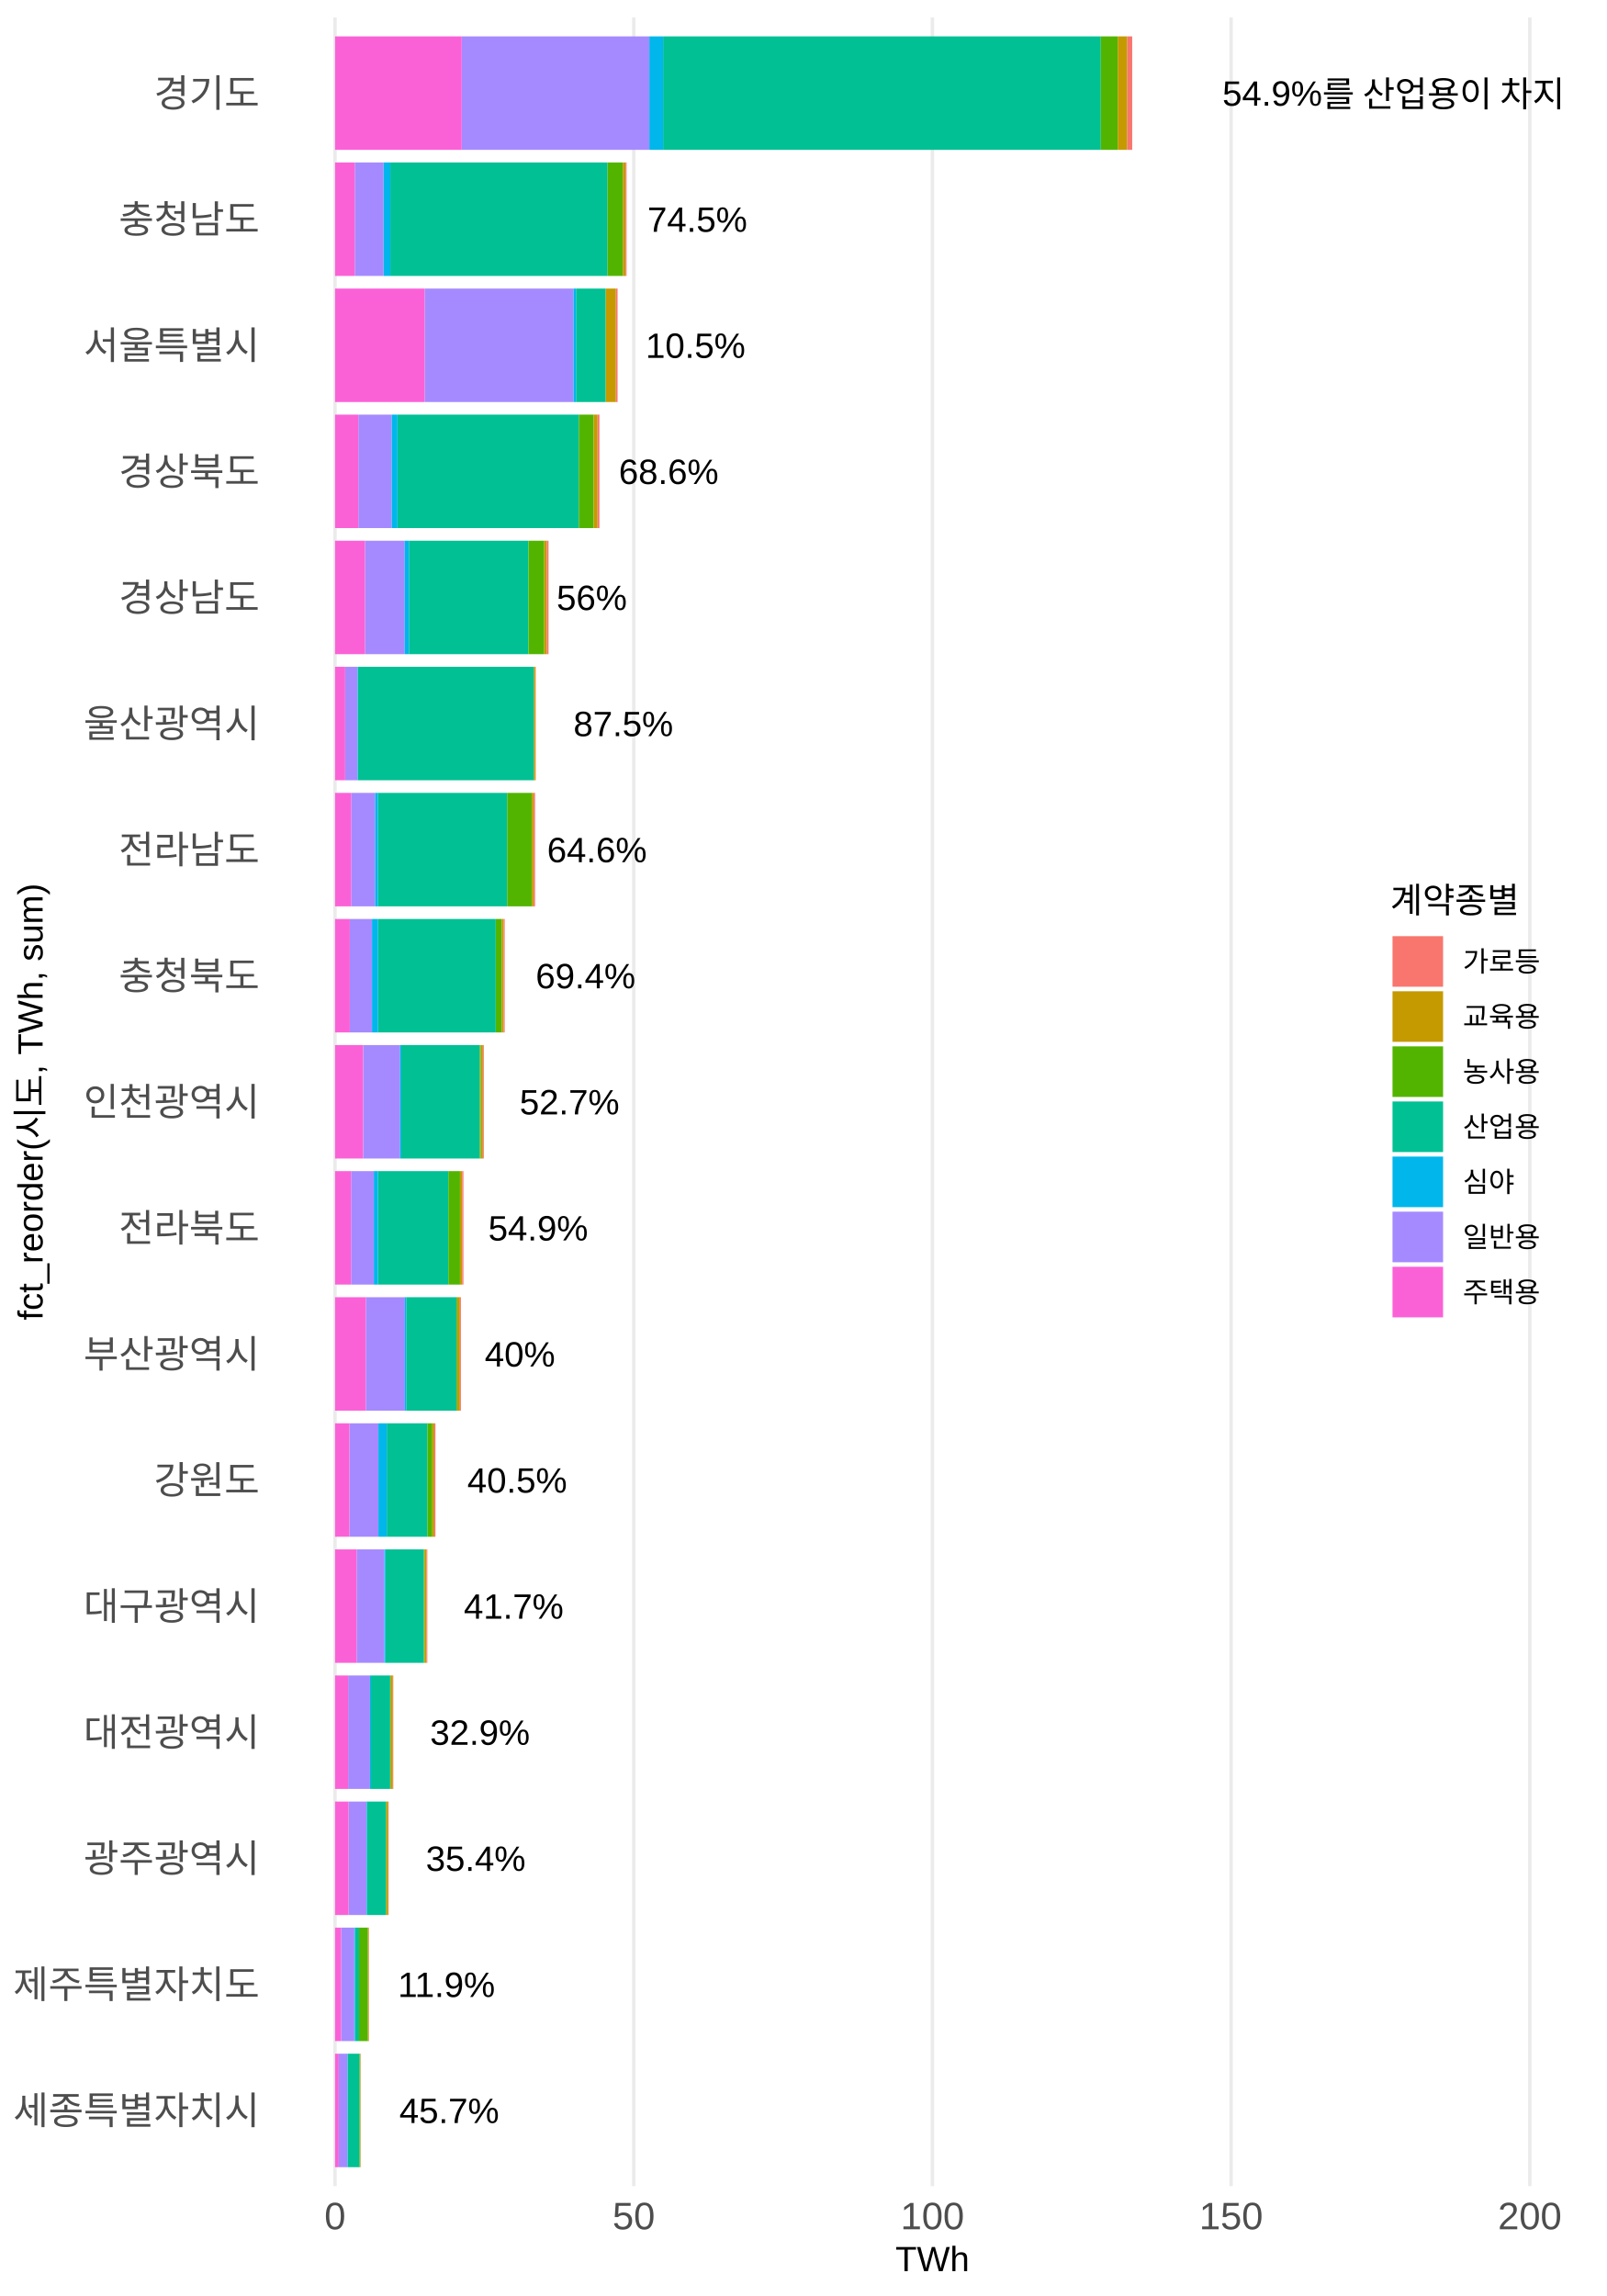
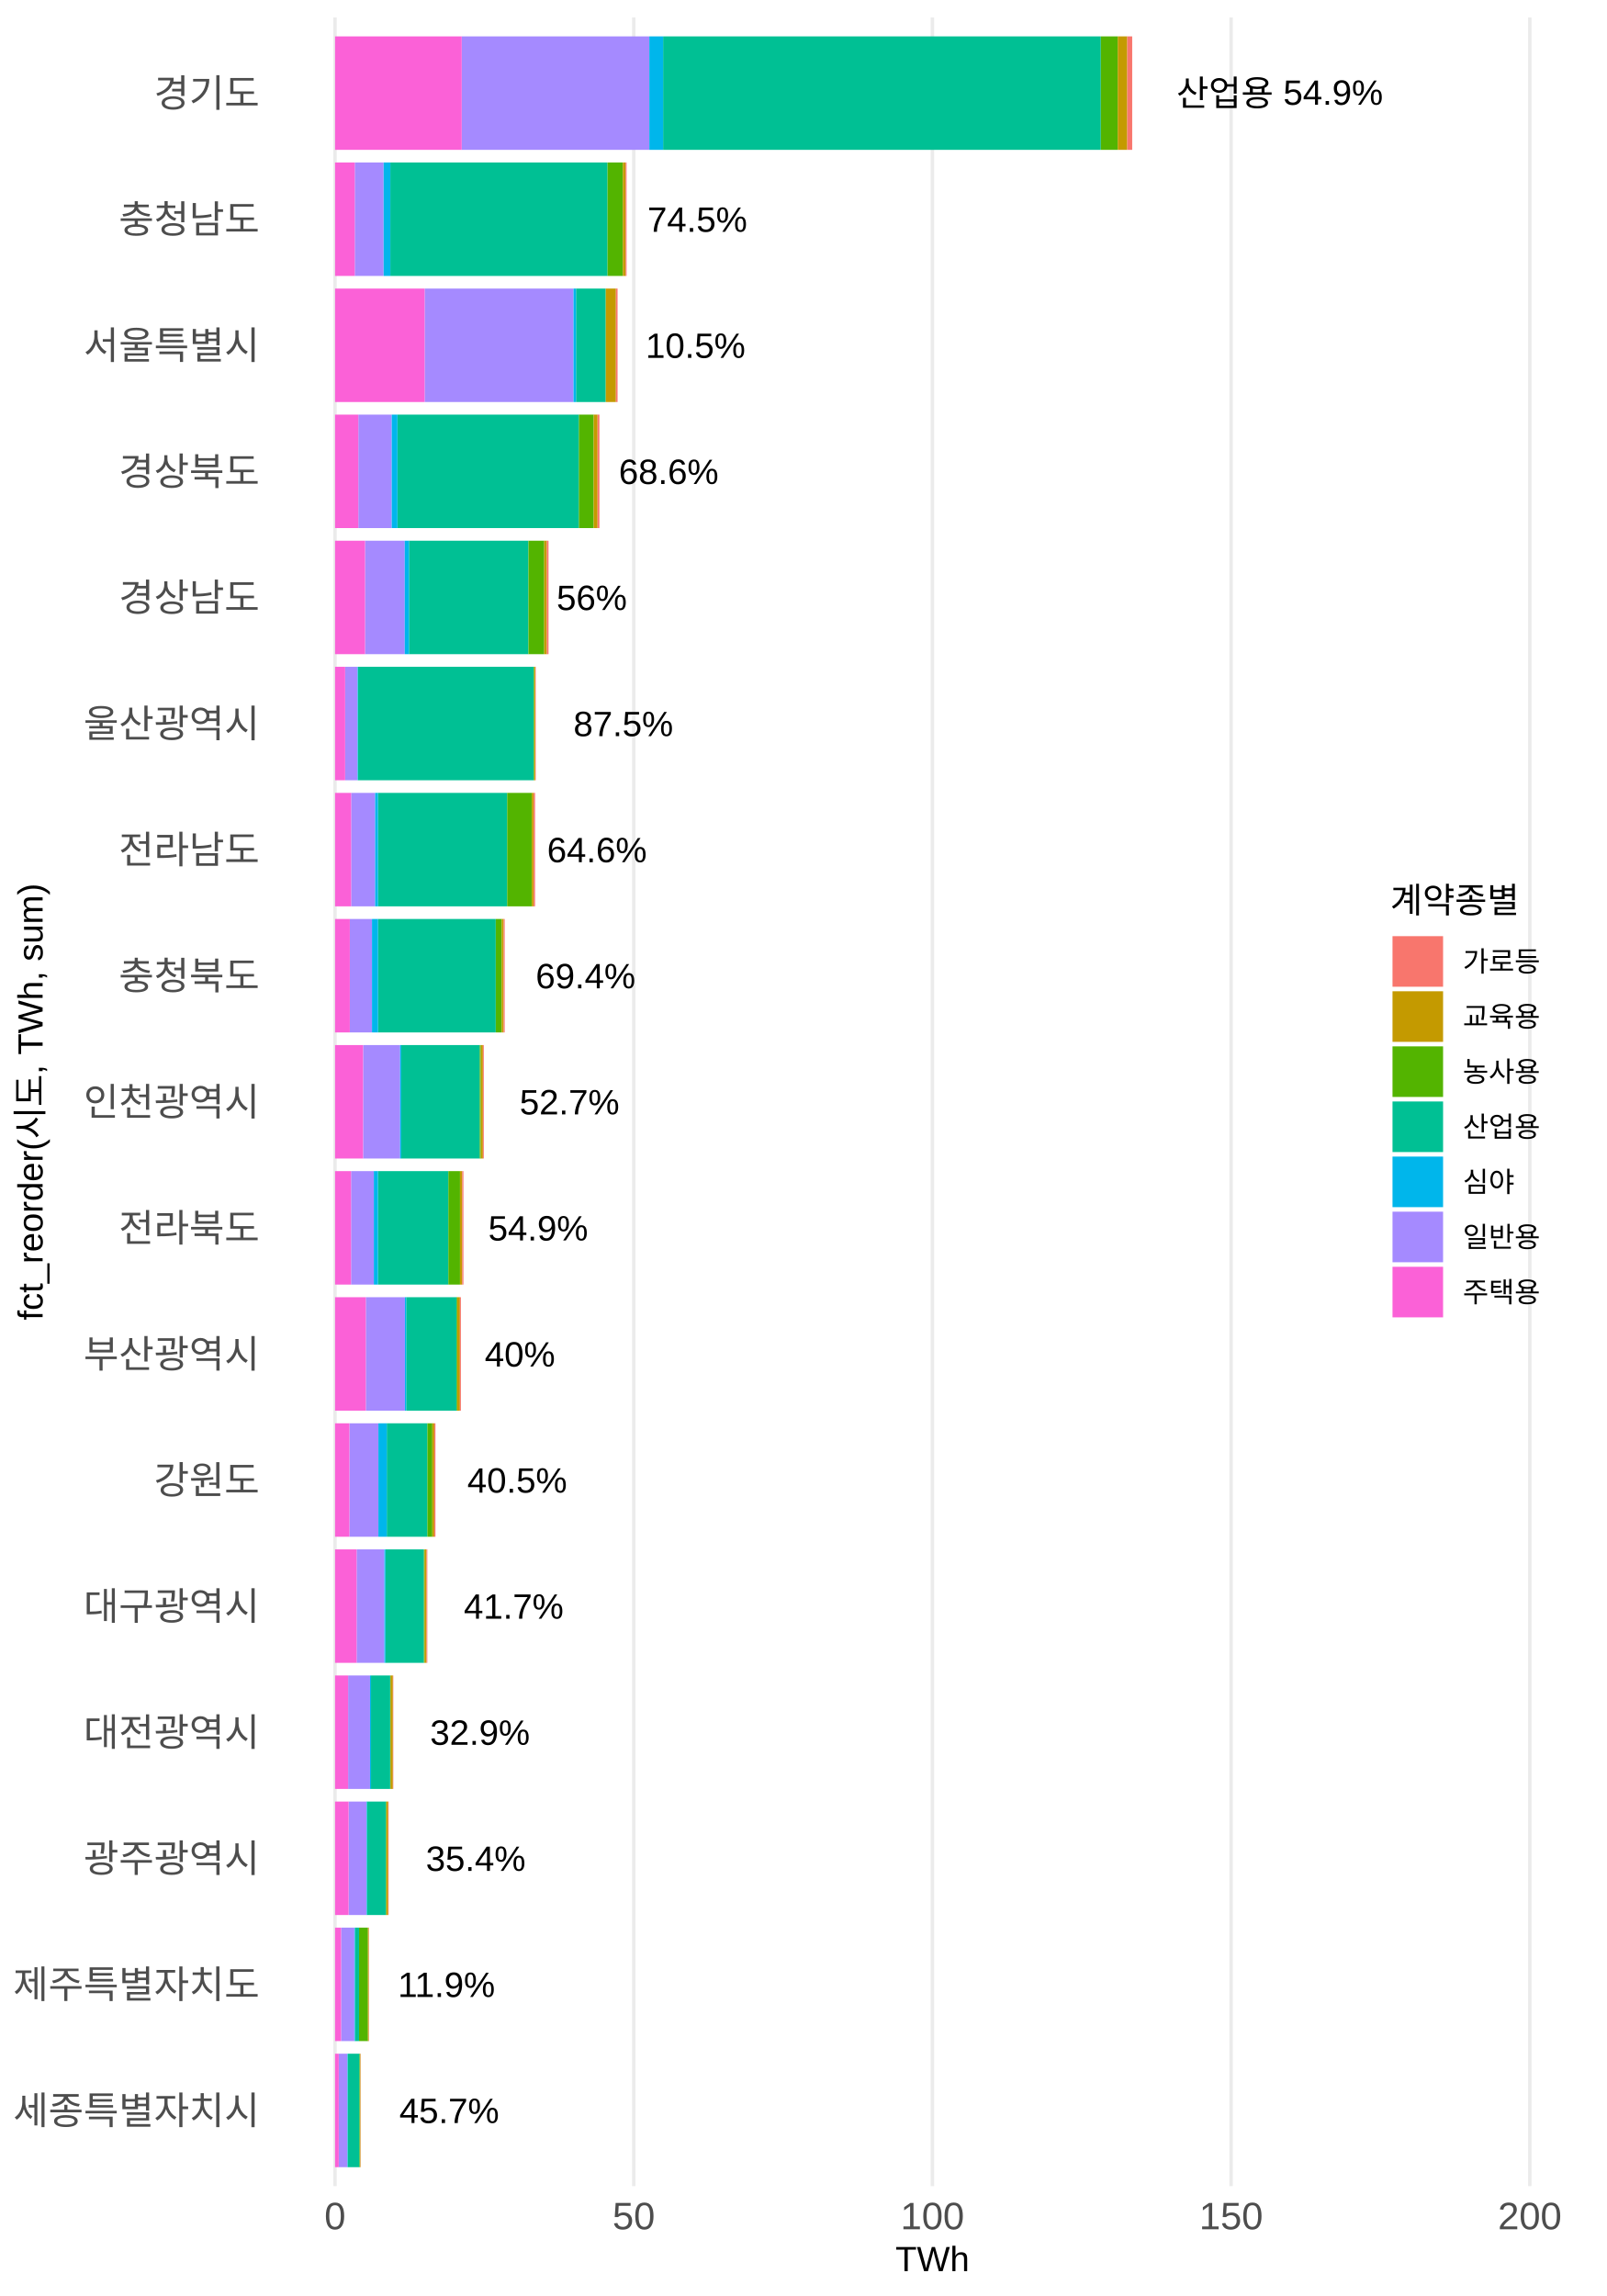
<svg xmlns="http://www.w3.org/2000/svg" class="svglite" width="504.00pt" height="720.00pt" viewBox="0 0 504.00 720.00">
  <defs>
    <style type="text/css">
    .svglite line, .svglite polyline, .svglite polygon, .svglite path, .svglite rect, .svglite circle {
      fill: none;
      stroke: #000000;
      stroke-linecap: round;
      stroke-linejoin: round;
      stroke-miterlimit: 10.00;
    }
  </style>
  </defs>
  <rect width="100%" height="100%" style="stroke: none; fill: none;" />
  <defs>
    <clipPath id="cpMC4wMHw1MDQuMDB8MC4wMHw3MjAuMDA=">
      <rect x="0.00" y="0.00" width="504.00" height="720.00" />
    </clipPath>
  </defs>
  <g clip-path="url(#cpMC4wMHw1MDQuMDB8MC4wMHw3MjAuMDA=)">
</g>
  <defs>
    <clipPath id="cpODYuMzV8NDk4LjUyfDUuNDh8Njg1LjU0">
      <rect x="86.35" y="5.48" width="412.17" height="680.06" />
    </clipPath>
  </defs>
  <g clip-path="url(#cpODYuMzV8NDk4LjUyfDUuNDh8Njg1LjU0)">
    <polyline points="105.08,685.54 105.08,5.48 " style="stroke-width: 1.07; stroke: #EBEBEB; stroke-linecap: butt;" />
    <polyline points="198.76,685.54 198.76,5.48 " style="stroke-width: 1.07; stroke: #EBEBEB; stroke-linecap: butt;" />
    <polyline points="292.43,685.54 292.43,5.48 " style="stroke-width: 1.07; stroke: #EBEBEB; stroke-linecap: butt;" />
    <polyline points="386.11,685.54 386.11,5.48 " style="stroke-width: 1.07; stroke: #EBEBEB; stroke-linecap: butt;" />
    <polyline points="479.79,685.54 479.79,5.48 " style="stroke-width: 1.07; stroke: #EBEBEB; stroke-linecap: butt;" />
    <rect x="207.97" y="11.41" width="137.28" height="35.58" style="stroke-width: 1.07; stroke: none; stroke-linecap: square; stroke-linejoin: miter; fill: #00C094;" />
    <rect x="122.42" y="50.95" width="68.12" height="35.58" style="stroke-width: 1.07; stroke: none; stroke-linecap: square; stroke-linejoin: miter; fill: #00C094;" />
    <rect x="144.81" y="11.41" width="58.84" height="35.58" style="stroke-width: 1.07; stroke: none; stroke-linecap: square; stroke-linejoin: miter; fill: #A58AFF;" />
    <rect x="124.65" y="130.02" width="56.91" height="35.58" style="stroke-width: 1.07; stroke: none; stroke-linecap: square; stroke-linejoin: miter; fill: #00C094;" />
    <rect x="112.27" y="209.10" width="55.06" height="35.58" style="stroke-width: 1.07; stroke: none; stroke-linecap: square; stroke-linejoin: miter; fill: #00C094;" />
    <rect x="133.18" y="90.49" width="46.69" height="35.58" style="stroke-width: 1.07; stroke: none; stroke-linecap: square; stroke-linejoin: miter; fill: #A58AFF;" />
    <rect x="118.54" y="248.64" width="40.53" height="35.58" style="stroke-width: 1.07; stroke: none; stroke-linecap: square; stroke-linejoin: miter; fill: #00C094;" />
    <rect x="105.08" y="11.41" width="39.73" height="35.58" style="stroke-width: 1.07; stroke: none; stroke-linecap: square; stroke-linejoin: miter; fill: #FB61D7;" />
    <rect x="128.26" y="169.56" width="37.46" height="35.58" style="stroke-width: 1.07; stroke: none; stroke-linecap: square; stroke-linejoin: miter; fill: #00C094;" />
    <rect x="118.54" y="288.18" width="36.94" height="35.58" style="stroke-width: 1.07; stroke: none; stroke-linecap: square; stroke-linejoin: miter; fill: #00C094;" />
    <rect x="105.08" y="90.49" width="28.10" height="35.58" style="stroke-width: 1.07; stroke: none; stroke-linecap: square; stroke-linejoin: miter; fill: #FB61D7;" />
    <rect x="125.86" y="327.72" width="24.60" height="35.58" style="stroke-width: 1.07; stroke: none; stroke-linecap: square; stroke-linejoin: miter; fill: #00C094;" />
    <rect x="118.52" y="367.25" width="22.10" height="35.58" style="stroke-width: 1.07; stroke: none; stroke-linecap: square; stroke-linejoin: miter; fill: #00C094;" />
    <rect x="127.39" y="406.79" width="15.80" height="35.58" style="stroke-width: 1.07; stroke: none; stroke-linecap: square; stroke-linejoin: miter; fill: #00C094;" />
    <rect x="121.30" y="446.33" width="12.74" height="35.58" style="stroke-width: 1.07; stroke: none; stroke-linecap: square; stroke-linejoin: miter; fill: #00C094;" />
    <rect x="114.49" y="169.56" width="12.45" height="35.58" style="stroke-width: 1.07; stroke: none; stroke-linecap: square; stroke-linejoin: miter; fill: #A58AFF;" />
    <rect x="114.73" y="406.79" width="12.26" height="35.58" style="stroke-width: 1.07; stroke: none; stroke-linecap: square; stroke-linejoin: miter; fill: #A58AFF;" />
    <rect x="120.89" y="485.87" width="12.05" height="35.58" style="stroke-width: 1.07; stroke: none; stroke-linecap: square; stroke-linejoin: miter; fill: #00C094;" />
    <rect x="113.88" y="327.72" width="11.61" height="35.58" style="stroke-width: 1.07; stroke: none; stroke-linecap: square; stroke-linejoin: miter; fill: #A58AFF;" />
    <rect x="112.38" y="130.02" width="10.48" height="35.58" style="stroke-width: 1.07; stroke: none; stroke-linecap: square; stroke-linejoin: miter; fill: #A58AFF;" />
    <rect x="105.08" y="406.79" width="9.65" height="35.58" style="stroke-width: 1.07; stroke: none; stroke-linecap: square; stroke-linejoin: miter; fill: #FB61D7;" />
    <rect x="105.08" y="169.56" width="9.41" height="35.58" style="stroke-width: 1.07; stroke: none; stroke-linecap: square; stroke-linejoin: miter; fill: #FB61D7;" />
    <rect x="180.66" y="90.49" width="9.30" height="35.58" style="stroke-width: 1.07; stroke: none; stroke-linecap: square; stroke-linejoin: miter; fill: #00C094;" />
    <rect x="109.58" y="446.33" width="9.10" height="35.58" style="stroke-width: 1.07; stroke: none; stroke-linecap: square; stroke-linejoin: miter; fill: #A58AFF;" />
    <rect x="111.26" y="50.95" width="9.05" height="35.58" style="stroke-width: 1.07; stroke: none; stroke-linecap: square; stroke-linejoin: miter; fill: #A58AFF;" />
    <rect x="105.08" y="327.72" width="8.79" height="35.58" style="stroke-width: 1.07; stroke: none; stroke-linecap: square; stroke-linejoin: miter; fill: #FB61D7;" />
    <rect x="111.84" y="485.87" width="8.71" height="35.58" style="stroke-width: 1.07; stroke: none; stroke-linecap: square; stroke-linejoin: miter; fill: #A58AFF;" />
    <rect x="159.07" y="248.64" width="7.71" height="35.58" style="stroke-width: 1.07; stroke: none; stroke-linecap: square; stroke-linejoin: miter; fill: #53B400;" />
    <rect x="110.13" y="248.64" width="7.53" height="35.58" style="stroke-width: 1.07; stroke: none; stroke-linecap: square; stroke-linejoin: miter; fill: #A58AFF;" />
    <rect x="105.08" y="130.02" width="7.30" height="35.58" style="stroke-width: 1.07; stroke: none; stroke-linecap: square; stroke-linejoin: miter; fill: #FB61D7;" />
    <rect x="110.10" y="367.25" width="7.15" height="35.58" style="stroke-width: 1.07; stroke: none; stroke-linecap: square; stroke-linejoin: miter; fill: #A58AFF;" />
    <rect x="109.71" y="288.18" width="6.95" height="35.58" style="stroke-width: 1.07; stroke: none; stroke-linecap: square; stroke-linejoin: miter; fill: #A58AFF;" />
    <rect x="109.18" y="525.41" width="6.87" height="35.58" style="stroke-width: 1.07; stroke: none; stroke-linecap: square; stroke-linejoin: miter; fill: #A58AFF;" />
    <rect x="105.08" y="485.87" width="6.76" height="35.58" style="stroke-width: 1.07; stroke: none; stroke-linecap: square; stroke-linejoin: miter; fill: #FB61D7;" />
    <rect x="105.08" y="50.95" width="6.18" height="35.58" style="stroke-width: 1.07; stroke: none; stroke-linecap: square; stroke-linejoin: miter; fill: #FB61D7;" />
    <rect x="116.36" y="525.41" width="6.01" height="35.58" style="stroke-width: 1.07; stroke: none; stroke-linecap: square; stroke-linejoin: miter; fill: #00C094;" />
    <rect x="115.08" y="564.95" width="5.96" height="35.58" style="stroke-width: 1.07; stroke: none; stroke-linecap: square; stroke-linejoin: miter; fill: #00C094;" />
    <rect x="109.34" y="564.95" width="5.59" height="35.58" style="stroke-width: 1.07; stroke: none; stroke-linecap: square; stroke-linejoin: miter; fill: #A58AFF;" />
    <rect x="345.26" y="11.41" width="5.30" height="35.58" style="stroke-width: 1.07; stroke: none; stroke-linecap: square; stroke-linejoin: miter; fill: #53B400;" />
    <rect x="105.08" y="248.64" width="5.05" height="35.58" style="stroke-width: 1.07; stroke: none; stroke-linecap: square; stroke-linejoin: miter; fill: #FB61D7;" />
    <rect x="105.08" y="367.25" width="5.02" height="35.58" style="stroke-width: 1.07; stroke: none; stroke-linecap: square; stroke-linejoin: miter; fill: #FB61D7;" />
    <rect x="165.73" y="169.56" width="4.95" height="35.58" style="stroke-width: 1.07; stroke: none; stroke-linecap: square; stroke-linejoin: miter; fill: #53B400;" />
    <rect x="190.54" y="50.95" width="4.80" height="35.58" style="stroke-width: 1.07; stroke: none; stroke-linecap: square; stroke-linejoin: miter; fill: #53B400;" />
    <rect x="105.08" y="288.18" width="4.63" height="35.58" style="stroke-width: 1.07; stroke: none; stroke-linecap: square; stroke-linejoin: miter; fill: #FB61D7;" />
    <rect x="181.56" y="130.02" width="4.63" height="35.58" style="stroke-width: 1.07; stroke: none; stroke-linecap: square; stroke-linejoin: miter; fill: #53B400;" />
    <rect x="105.08" y="446.33" width="4.50" height="35.58" style="stroke-width: 1.07; stroke: none; stroke-linecap: square; stroke-linejoin: miter; fill: #FB61D7;" />
    <rect x="203.65" y="11.41" width="4.32" height="35.58" style="stroke-width: 1.07; stroke: none; stroke-linecap: square; stroke-linejoin: miter; fill: #00B6EB;" />
    <rect x="105.08" y="564.95" width="4.26" height="35.58" style="stroke-width: 1.07; stroke: none; stroke-linecap: square; stroke-linejoin: miter; fill: #FB61D7;" />
    <rect x="106.98" y="604.48" width="4.16" height="35.58" style="stroke-width: 1.07; stroke: none; stroke-linecap: square; stroke-linejoin: miter; fill: #A58AFF;" />
    <rect x="105.08" y="525.41" width="4.10" height="35.58" style="stroke-width: 1.07; stroke: none; stroke-linecap: square; stroke-linejoin: miter; fill: #FB61D7;" />
    <rect x="108.25" y="209.10" width="3.86" height="35.58" style="stroke-width: 1.07; stroke: none; stroke-linecap: square; stroke-linejoin: miter; fill: #A58AFF;" />
    <rect x="109.05" y="644.02" width="3.68" height="35.58" style="stroke-width: 1.07; stroke: none; stroke-linecap: square; stroke-linejoin: miter; fill: #00C094;" />
    <rect x="140.62" y="367.25" width="3.65" height="35.58" style="stroke-width: 1.07; stroke: none; stroke-linecap: square; stroke-linejoin: miter; fill: #53B400;" />
    <rect x="105.08" y="209.10" width="3.17" height="35.58" style="stroke-width: 1.07; stroke: none; stroke-linecap: square; stroke-linejoin: miter; fill: #FB61D7;" />
    <rect x="190.00" y="90.49" width="3.17" height="35.58" style="stroke-width: 1.07; stroke: none; stroke-linecap: square; stroke-linejoin: miter; fill: #C49A00;" />
    <rect x="350.56" y="11.41" width="2.98" height="35.58" style="stroke-width: 1.07; stroke: none; stroke-linecap: square; stroke-linejoin: miter; fill: #C49A00;" />
    <rect x="112.60" y="604.48" width="2.80" height="35.58" style="stroke-width: 1.07; stroke: none; stroke-linecap: square; stroke-linejoin: miter; fill: #53B400;" />
    <rect x="106.24" y="644.02" width="2.68" height="35.58" style="stroke-width: 1.07; stroke: none; stroke-linecap: square; stroke-linejoin: miter; fill: #A58AFF;" />
    <rect x="118.68" y="446.33" width="2.62" height="35.58" style="stroke-width: 1.07; stroke: none; stroke-linecap: square; stroke-linejoin: miter; fill: #00B6EB;" />
    <rect x="120.32" y="50.95" width="2.11" height="35.58" style="stroke-width: 1.07; stroke: none; stroke-linecap: square; stroke-linejoin: miter; fill: #00B6EB;" />
    <rect x="105.08" y="604.48" width="1.90" height="35.58" style="stroke-width: 1.07; stroke: none; stroke-linecap: square; stroke-linejoin: miter; fill: #FB61D7;" />
    <rect x="116.67" y="288.18" width="1.88" height="35.58" style="stroke-width: 1.07; stroke: none; stroke-linecap: square; stroke-linejoin: miter; fill: #00B6EB;" />
    <rect x="155.49" y="288.18" width="1.87" height="35.58" style="stroke-width: 1.07; stroke: none; stroke-linecap: square; stroke-linejoin: miter; fill: #53B400;" />
    <rect x="122.86" y="130.02" width="1.79" height="35.58" style="stroke-width: 1.07; stroke: none; stroke-linecap: square; stroke-linejoin: miter; fill: #00B6EB;" />
    <rect x="353.54" y="11.41" width="1.55" height="35.58" style="stroke-width: 1.07; stroke: none; stroke-linecap: square; stroke-linejoin: miter; fill: #F8766D;" />
    <rect x="134.04" y="446.33" width="1.55" height="35.58" style="stroke-width: 1.07; stroke: none; stroke-linecap: square; stroke-linejoin: miter; fill: #53B400;" />
    <rect x="126.94" y="169.56" width="1.32" height="35.58" style="stroke-width: 1.07; stroke: none; stroke-linecap: square; stroke-linejoin: miter; fill: #00B6EB;" />
    <rect x="117.25" y="367.25" width="1.27" height="35.58" style="stroke-width: 1.07; stroke: none; stroke-linecap: square; stroke-linejoin: miter; fill: #00B6EB;" />
    <rect x="111.34" y="604.48" width="1.26" height="35.58" style="stroke-width: 1.07; stroke: none; stroke-linecap: square; stroke-linejoin: miter; fill: #00C094;" />
    <rect x="186.19" y="130.02" width="1.22" height="35.58" style="stroke-width: 1.07; stroke: none; stroke-linecap: square; stroke-linejoin: miter; fill: #C49A00;" />
    <rect x="105.08" y="644.02" width="1.16" height="35.58" style="stroke-width: 1.07; stroke: none; stroke-linecap: square; stroke-linejoin: miter; fill: #FB61D7;" />
    <rect x="117.66" y="248.64" width="0.88" height="35.58" style="stroke-width: 1.07; stroke: none; stroke-linecap: square; stroke-linejoin: miter; fill: #00B6EB;" />
    <rect x="195.34" y="50.95" width="0.85" height="35.58" style="stroke-width: 1.07; stroke: none; stroke-linecap: square; stroke-linejoin: miter; fill: #C49A00;" />
    <rect x="143.41" y="406.79" width="0.84" height="35.58" style="stroke-width: 1.07; stroke: none; stroke-linecap: square; stroke-linejoin: miter; fill: #C49A00;" />
    <rect x="170.68" y="169.56" width="0.82" height="35.58" style="stroke-width: 1.07; stroke: none; stroke-linecap: square; stroke-linejoin: miter; fill: #C49A00;" />
    <rect x="179.87" y="90.49" width="0.79" height="35.58" style="stroke-width: 1.07; stroke: none; stroke-linecap: square; stroke-linejoin: miter; fill: #00B6EB;" />
    <rect x="122.45" y="525.41" width="0.76" height="35.58" style="stroke-width: 1.07; stroke: none; stroke-linecap: square; stroke-linejoin: miter; fill: #C49A00;" />
    <rect x="144.27" y="367.25" width="0.69" height="35.58" style="stroke-width: 1.07; stroke: none; stroke-linecap: square; stroke-linejoin: miter; fill: #C49A00;" />
    <rect x="133.11" y="485.87" width="0.67" height="35.58" style="stroke-width: 1.07; stroke: none; stroke-linecap: square; stroke-linejoin: miter; fill: #C49A00;" />
    <rect x="150.78" y="327.72" width="0.67" height="35.58" style="stroke-width: 1.07; stroke: none; stroke-linecap: square; stroke-linejoin: miter; fill: #C49A00;" />
    <rect x="135.59" y="446.33" width="0.61" height="35.58" style="stroke-width: 1.07; stroke: none; stroke-linecap: square; stroke-linejoin: miter; fill: #C49A00;" />
    <rect x="166.79" y="248.64" width="0.59" height="35.58" style="stroke-width: 1.07; stroke: none; stroke-linecap: square; stroke-linejoin: miter; fill: #C49A00;" />
    <rect x="157.36" y="288.18" width="0.59" height="35.58" style="stroke-width: 1.07; stroke: none; stroke-linecap: square; stroke-linejoin: miter; fill: #C49A00;" />
    <rect x="187.42" y="130.02" width="0.58" height="35.58" style="stroke-width: 1.07; stroke: none; stroke-linecap: square; stroke-linejoin: miter; fill: #F8766D;" />
    <rect x="121.20" y="564.95" width="0.55" height="35.58" style="stroke-width: 1.07; stroke: none; stroke-linecap: square; stroke-linejoin: miter; fill: #C49A00;" />
    <rect x="171.50" y="169.56" width="0.53" height="35.58" style="stroke-width: 1.07; stroke: none; stroke-linecap: square; stroke-linejoin: miter; fill: #F8766D;" />
    <rect x="193.17" y="90.49" width="0.52" height="35.58" style="stroke-width: 1.07; stroke: none; stroke-linecap: square; stroke-linejoin: miter; fill: #F8766D;" />
    <rect x="167.38" y="248.64" width="0.44" height="35.58" style="stroke-width: 1.07; stroke: none; stroke-linecap: square; stroke-linejoin: miter; fill: #F8766D;" />
    <rect x="126.99" y="406.79" width="0.40" height="35.58" style="stroke-width: 1.07; stroke: none; stroke-linecap: square; stroke-linejoin: miter; fill: #00B6EB;" />
    <rect x="125.49" y="327.72" width="0.38" height="35.58" style="stroke-width: 1.07; stroke: none; stroke-linecap: square; stroke-linejoin: miter; fill: #00B6EB;" />
    <rect x="144.96" y="367.25" width="0.38" height="35.58" style="stroke-width: 1.07; stroke: none; stroke-linecap: square; stroke-linejoin: miter; fill: #F8766D;" />
    <rect x="136.20" y="446.33" width="0.37" height="35.58" style="stroke-width: 1.07; stroke: none; stroke-linecap: square; stroke-linejoin: miter; fill: #F8766D;" />
    <rect x="167.50" y="209.10" width="0.37" height="35.58" style="stroke-width: 1.07; stroke: none; stroke-linecap: square; stroke-linejoin: miter; fill: #C49A00;" />
    <rect x="157.95" y="288.18" width="0.34" height="35.58" style="stroke-width: 1.07; stroke: none; stroke-linecap: square; stroke-linejoin: miter; fill: #F8766D;" />
    <rect x="120.55" y="485.87" width="0.34" height="35.58" style="stroke-width: 1.07; stroke: none; stroke-linecap: square; stroke-linejoin: miter; fill: #00B6EB;" />
    <rect x="150.46" y="327.72" width="0.32" height="35.58" style="stroke-width: 1.07; stroke: none; stroke-linecap: square; stroke-linejoin: miter; fill: #53B400;" />
    <rect x="196.19" y="50.95" width="0.32" height="35.58" style="stroke-width: 1.07; stroke: none; stroke-linecap: square; stroke-linejoin: miter; fill: #F8766D;" />
    <rect x="116.05" y="525.41" width="0.31" height="35.58" style="stroke-width: 1.07; stroke: none; stroke-linecap: square; stroke-linejoin: miter; fill: #00B6EB;" />
    <rect x="144.24" y="406.79" width="0.31" height="35.58" style="stroke-width: 1.07; stroke: none; stroke-linecap: square; stroke-linejoin: miter; fill: #F8766D;" />
    <rect x="151.44" y="327.72" width="0.29" height="35.58" style="stroke-width: 1.07; stroke: none; stroke-linecap: square; stroke-linejoin: miter; fill: #F8766D;" />
    <rect x="115.40" y="604.48" width="0.25" height="35.58" style="stroke-width: 1.07; stroke: none; stroke-linecap: square; stroke-linejoin: miter; fill: #C49A00;" />
    <rect x="133.78" y="485.87" width="0.24" height="35.58" style="stroke-width: 1.07; stroke: none; stroke-linecap: square; stroke-linejoin: miter; fill: #F8766D;" />
    <rect x="143.19" y="406.79" width="0.22" height="35.58" style="stroke-width: 1.07; stroke: none; stroke-linecap: square; stroke-linejoin: miter; fill: #53B400;" />
    <rect x="111.14" y="604.48" width="0.19" height="35.58" style="stroke-width: 1.07; stroke: none; stroke-linecap: square; stroke-linejoin: miter; fill: #00B6EB;" />
    <rect x="112.73" y="644.02" width="0.18" height="35.58" style="stroke-width: 1.07; stroke: none; stroke-linecap: square; stroke-linejoin: miter; fill: #53B400;" />
    <rect x="167.33" y="209.10" width="0.17" height="35.58" style="stroke-width: 1.07; stroke: none; stroke-linecap: square; stroke-linejoin: miter; fill: #53B400;" />
    <rect x="132.95" y="485.87" width="0.16" height="35.58" style="stroke-width: 1.07; stroke: none; stroke-linecap: square; stroke-linejoin: miter; fill: #53B400;" />
    <rect x="121.04" y="564.95" width="0.16" height="35.58" style="stroke-width: 1.07; stroke: none; stroke-linecap: square; stroke-linejoin: miter; fill: #53B400;" />
    <rect x="112.11" y="209.10" width="0.15" height="35.58" style="stroke-width: 1.07; stroke: none; stroke-linecap: square; stroke-linejoin: miter; fill: #00B6EB;" />
    <rect x="112.91" y="644.02" width="0.15" height="35.58" style="stroke-width: 1.07; stroke: none; stroke-linecap: square; stroke-linejoin: miter; fill: #C49A00;" />
    <rect x="114.93" y="564.95" width="0.15" height="35.58" style="stroke-width: 1.07; stroke: none; stroke-linecap: square; stroke-linejoin: miter; fill: #00B6EB;" />
    <rect x="121.74" y="564.95" width="0.15" height="35.58" style="stroke-width: 1.07; stroke: none; stroke-linecap: square; stroke-linejoin: miter; fill: #F8766D;" />
    <rect x="167.87" y="209.10" width="0.15" height="35.58" style="stroke-width: 1.07; stroke: none; stroke-linecap: square; stroke-linejoin: miter; fill: #F8766D;" />
    <rect x="123.21" y="525.41" width="0.14" height="35.58" style="stroke-width: 1.07; stroke: none; stroke-linecap: square; stroke-linejoin: miter; fill: #F8766D;" />
    <rect x="108.92" y="644.02" width="0.13" height="35.58" style="stroke-width: 1.07; stroke: none; stroke-linecap: square; stroke-linejoin: miter; fill: #00B6EB;" />
    <rect x="115.65" y="604.48" width="0.089" height="35.58" style="stroke-width: 1.07; stroke: none; stroke-linecap: square; stroke-linejoin: miter; fill: #F8766D;" />
    <rect x="122.38" y="525.41" width="0.072" height="35.58" style="stroke-width: 1.07; stroke: none; stroke-linecap: square; stroke-linejoin: miter; fill: #53B400;" />
    <rect x="113.07" y="644.02" width="0.063" height="35.58" style="stroke-width: 1.07; stroke: none; stroke-linecap: square; stroke-linejoin: miter; fill: #F8766D;" />
    <rect x="189.96" y="90.49" width="0.041" height="35.58" style="stroke-width: 1.07; stroke: none; stroke-linecap: square; stroke-linejoin: miter; fill: #53B400;" />
-     <text x="383.38" y="33.15" style="font-size: 11.04px; font-family: Arial;" textLength="95.32px" lengthAdjust="spacingAndGlyphs">54.9%를 산업용이 차지</text>
+     <text x="368.92" y="33.15" style="font-size: 11.04px; font-family: Arial;" textLength="59.16px" lengthAdjust="spacingAndGlyphs">산업용 54.9%</text>
    <text x="203.05" y="72.69" style="font-size: 11.04px; font-family: Arial;" textLength="31.28px" lengthAdjust="spacingAndGlyphs">74.5%</text>
    <text x="194.07" y="151.77" style="font-size: 11.04px; font-family: Arial;" textLength="31.28px" lengthAdjust="spacingAndGlyphs">68.6%</text>
    <text x="179.84" y="230.84" style="font-size: 11.04px; font-family: Arial;" textLength="31.28px" lengthAdjust="spacingAndGlyphs">87.5%</text>
    <text x="171.58" y="270.38" style="font-size: 11.04px; font-family: Arial;" textLength="31.28px" lengthAdjust="spacingAndGlyphs">64.6%</text>
    <text x="174.56" y="191.30" style="font-size: 11.04px; font-family: Arial;" textLength="22.08px" lengthAdjust="spacingAndGlyphs">56%</text>
    <text x="168.00" y="309.92" style="font-size: 11.04px; font-family: Arial;" textLength="31.28px" lengthAdjust="spacingAndGlyphs">69.4%</text>
    <text x="162.97" y="349.46" style="font-size: 11.04px; font-family: Arial;" textLength="31.28px" lengthAdjust="spacingAndGlyphs">52.7%</text>
    <text x="153.13" y="389.00" style="font-size: 11.04px; font-family: Arial;" textLength="31.28px" lengthAdjust="spacingAndGlyphs">54.9%</text>
    <text x="152.02" y="428.53" style="font-size: 11.04px; font-family: Arial;" textLength="22.08px" lengthAdjust="spacingAndGlyphs">40%</text>
    <text x="146.55" y="468.07" style="font-size: 11.04px; font-family: Arial;" textLength="31.28px" lengthAdjust="spacingAndGlyphs">40.5%</text>
    <text x="145.46" y="507.61" style="font-size: 11.04px; font-family: Arial;" textLength="31.28px" lengthAdjust="spacingAndGlyphs">41.7%</text>
    <text x="202.48" y="112.23" style="font-size: 11.04px; font-family: Arial;" textLength="31.28px" lengthAdjust="spacingAndGlyphs">10.5%</text>
    <text x="134.89" y="547.15" style="font-size: 11.04px; font-family: Arial;" textLength="31.28px" lengthAdjust="spacingAndGlyphs">32.9%</text>
    <text x="133.55" y="586.69" style="font-size: 11.04px; font-family: Arial;" textLength="31.28px" lengthAdjust="spacingAndGlyphs">35.4%</text>
    <text x="125.24" y="665.76" style="font-size: 11.04px; font-family: Arial;" textLength="31.28px" lengthAdjust="spacingAndGlyphs">45.7%</text>
    <text x="124.78" y="626.23" style="font-size: 11.04px; font-family: Arial;" textLength="30.46px" lengthAdjust="spacingAndGlyphs">11.9%</text>
  </g>
  <g clip-path="url(#cpMC4wMHw1MDQuMDB8MC4wMHw3MjAuMDA=)">
    <text x="81.41" y="666.11" text-anchor="end" style="font-size: 12.00px; fill: #4D4D4D; font-family: Arial;" textLength="63.00px" lengthAdjust="spacingAndGlyphs">세종특별자치시</text>
    <text x="81.41" y="626.57" text-anchor="end" style="font-size: 12.00px; fill: #4D4D4D; font-family: Arial;" textLength="63.00px" lengthAdjust="spacingAndGlyphs">제주특별자치도</text>
    <text x="81.41" y="587.04" text-anchor="end" style="font-size: 12.00px; fill: #4D4D4D; font-family: Arial;" textLength="45.00px" lengthAdjust="spacingAndGlyphs">광주광역시</text>
    <text x="81.41" y="547.50" text-anchor="end" style="font-size: 12.00px; fill: #4D4D4D; font-family: Arial;" textLength="45.00px" lengthAdjust="spacingAndGlyphs">대전광역시</text>
    <text x="81.41" y="507.96" text-anchor="end" style="font-size: 12.00px; fill: #4D4D4D; font-family: Arial;" textLength="45.00px" lengthAdjust="spacingAndGlyphs">대구광역시</text>
    <text x="81.41" y="468.42" text-anchor="end" style="font-size: 12.00px; fill: #4D4D4D; font-family: Arial;" textLength="27.00px" lengthAdjust="spacingAndGlyphs">강원도</text>
    <text x="81.41" y="428.88" text-anchor="end" style="font-size: 12.00px; fill: #4D4D4D; font-family: Arial;" textLength="45.00px" lengthAdjust="spacingAndGlyphs">부산광역시</text>
    <text x="81.41" y="389.35" text-anchor="end" style="font-size: 12.00px; fill: #4D4D4D; font-family: Arial;" textLength="36.00px" lengthAdjust="spacingAndGlyphs">전라북도</text>
    <text x="81.41" y="349.81" text-anchor="end" style="font-size: 12.00px; fill: #4D4D4D; font-family: Arial;" textLength="45.00px" lengthAdjust="spacingAndGlyphs">인천광역시</text>
    <text x="81.41" y="310.27" text-anchor="end" style="font-size: 12.00px; fill: #4D4D4D; font-family: Arial;" textLength="36.00px" lengthAdjust="spacingAndGlyphs">충청북도</text>
    <text x="81.41" y="270.73" text-anchor="end" style="font-size: 12.00px; fill: #4D4D4D; font-family: Arial;" textLength="36.00px" lengthAdjust="spacingAndGlyphs">전라남도</text>
    <text x="81.41" y="231.19" text-anchor="end" style="font-size: 12.00px; fill: #4D4D4D; font-family: Arial;" textLength="45.00px" lengthAdjust="spacingAndGlyphs">울산광역시</text>
    <text x="81.41" y="191.65" text-anchor="end" style="font-size: 12.00px; fill: #4D4D4D; font-family: Arial;" textLength="36.00px" lengthAdjust="spacingAndGlyphs">경상남도</text>
    <text x="81.41" y="152.12" text-anchor="end" style="font-size: 12.00px; fill: #4D4D4D; font-family: Arial;" textLength="36.00px" lengthAdjust="spacingAndGlyphs">경상북도</text>
    <text x="81.41" y="112.58" text-anchor="end" style="font-size: 12.00px; fill: #4D4D4D; font-family: Arial;" textLength="45.00px" lengthAdjust="spacingAndGlyphs">서울특별시</text>
    <text x="81.41" y="73.04" text-anchor="end" style="font-size: 12.00px; fill: #4D4D4D; font-family: Arial;" textLength="36.00px" lengthAdjust="spacingAndGlyphs">충청남도</text>
    <text x="81.41" y="33.50" text-anchor="end" style="font-size: 12.00px; fill: #4D4D4D; font-family: Arial;" textLength="27.00px" lengthAdjust="spacingAndGlyphs">경기도</text>
    <text x="105.08" y="699.07" text-anchor="middle" style="font-size: 12.00px; fill: #4D4D4D; font-family: Arial;" textLength="6.67px" lengthAdjust="spacingAndGlyphs">0</text>
    <text x="198.76" y="699.07" text-anchor="middle" style="font-size: 12.00px; fill: #4D4D4D; font-family: Arial;" textLength="13.35px" lengthAdjust="spacingAndGlyphs">50</text>
    <text x="292.43" y="699.07" text-anchor="middle" style="font-size: 12.00px; fill: #4D4D4D; font-family: Arial;" textLength="20.02px" lengthAdjust="spacingAndGlyphs">100</text>
    <text x="386.11" y="699.07" text-anchor="middle" style="font-size: 12.00px; fill: #4D4D4D; font-family: Arial;" textLength="20.02px" lengthAdjust="spacingAndGlyphs">150</text>
    <text x="479.79" y="699.07" text-anchor="middle" style="font-size: 12.00px; fill: #4D4D4D; font-family: Arial;" textLength="20.02px" lengthAdjust="spacingAndGlyphs">200</text>
    <text x="292.43" y="712.20" text-anchor="middle" style="font-size: 11.00px; font-family: Arial;" textLength="23.22px" lengthAdjust="spacingAndGlyphs">TWh</text>
    <text transform="translate(13.36,345.51) rotate(-90)" text-anchor="middle" style="font-size: 11.00px; font-family: Arial;" textLength="133.09px" lengthAdjust="spacingAndGlyphs">fct_reorder(시도, TWh, sum)</text>
    <text x="436.02" y="286.23" style="font-size: 11.00px; font-family: Arial;" textLength="33.00px" lengthAdjust="spacingAndGlyphs">계약종별</text>
    <rect x="436.73" y="293.57" width="15.86" height="15.86" style="stroke-width: 1.07; stroke: none; stroke-linecap: square; stroke-linejoin: miter; fill: #F8766D;" />
    <rect x="436.73" y="310.85" width="15.86" height="15.86" style="stroke-width: 1.07; stroke: none; stroke-linecap: square; stroke-linejoin: miter; fill: #C49A00;" />
    <rect x="436.73" y="328.13" width="15.86" height="15.86" style="stroke-width: 1.07; stroke: none; stroke-linecap: square; stroke-linejoin: miter; fill: #53B400;" />
    <rect x="436.73" y="345.41" width="15.86" height="15.86" style="stroke-width: 1.07; stroke: none; stroke-linecap: square; stroke-linejoin: miter; fill: #00C094;" />
    <rect x="436.73" y="362.69" width="15.86" height="15.86" style="stroke-width: 1.07; stroke: none; stroke-linecap: square; stroke-linejoin: miter; fill: #00B6EB;" />
    <rect x="436.73" y="379.97" width="15.86" height="15.86" style="stroke-width: 1.07; stroke: none; stroke-linecap: square; stroke-linejoin: miter; fill: #A58AFF;" />
    <rect x="436.73" y="397.25" width="15.86" height="15.86" style="stroke-width: 1.07; stroke: none; stroke-linecap: square; stroke-linejoin: miter; fill: #FB61D7;" />
    <text x="458.78" y="304.66" style="font-size: 8.80px; font-family: Arial;" textLength="19.81px" lengthAdjust="spacingAndGlyphs">가로등</text>
    <text x="458.78" y="321.94" style="font-size: 8.80px; font-family: Arial;" textLength="19.81px" lengthAdjust="spacingAndGlyphs">교육용</text>
    <text x="458.78" y="339.22" style="font-size: 8.80px; font-family: Arial;" textLength="19.81px" lengthAdjust="spacingAndGlyphs">농사용</text>
    <text x="458.78" y="356.50" style="font-size: 8.80px; font-family: Arial;" textLength="19.81px" lengthAdjust="spacingAndGlyphs">산업용</text>
    <text x="458.78" y="373.78" style="font-size: 8.80px; font-family: Arial;" textLength="13.20px" lengthAdjust="spacingAndGlyphs">심야</text>
    <text x="458.78" y="391.06" style="font-size: 8.80px; font-family: Arial;" textLength="19.81px" lengthAdjust="spacingAndGlyphs">일반용</text>
    <text x="458.78" y="408.34" style="font-size: 8.80px; font-family: Arial;" textLength="19.81px" lengthAdjust="spacingAndGlyphs">주택용</text>
  </g>
</svg>
